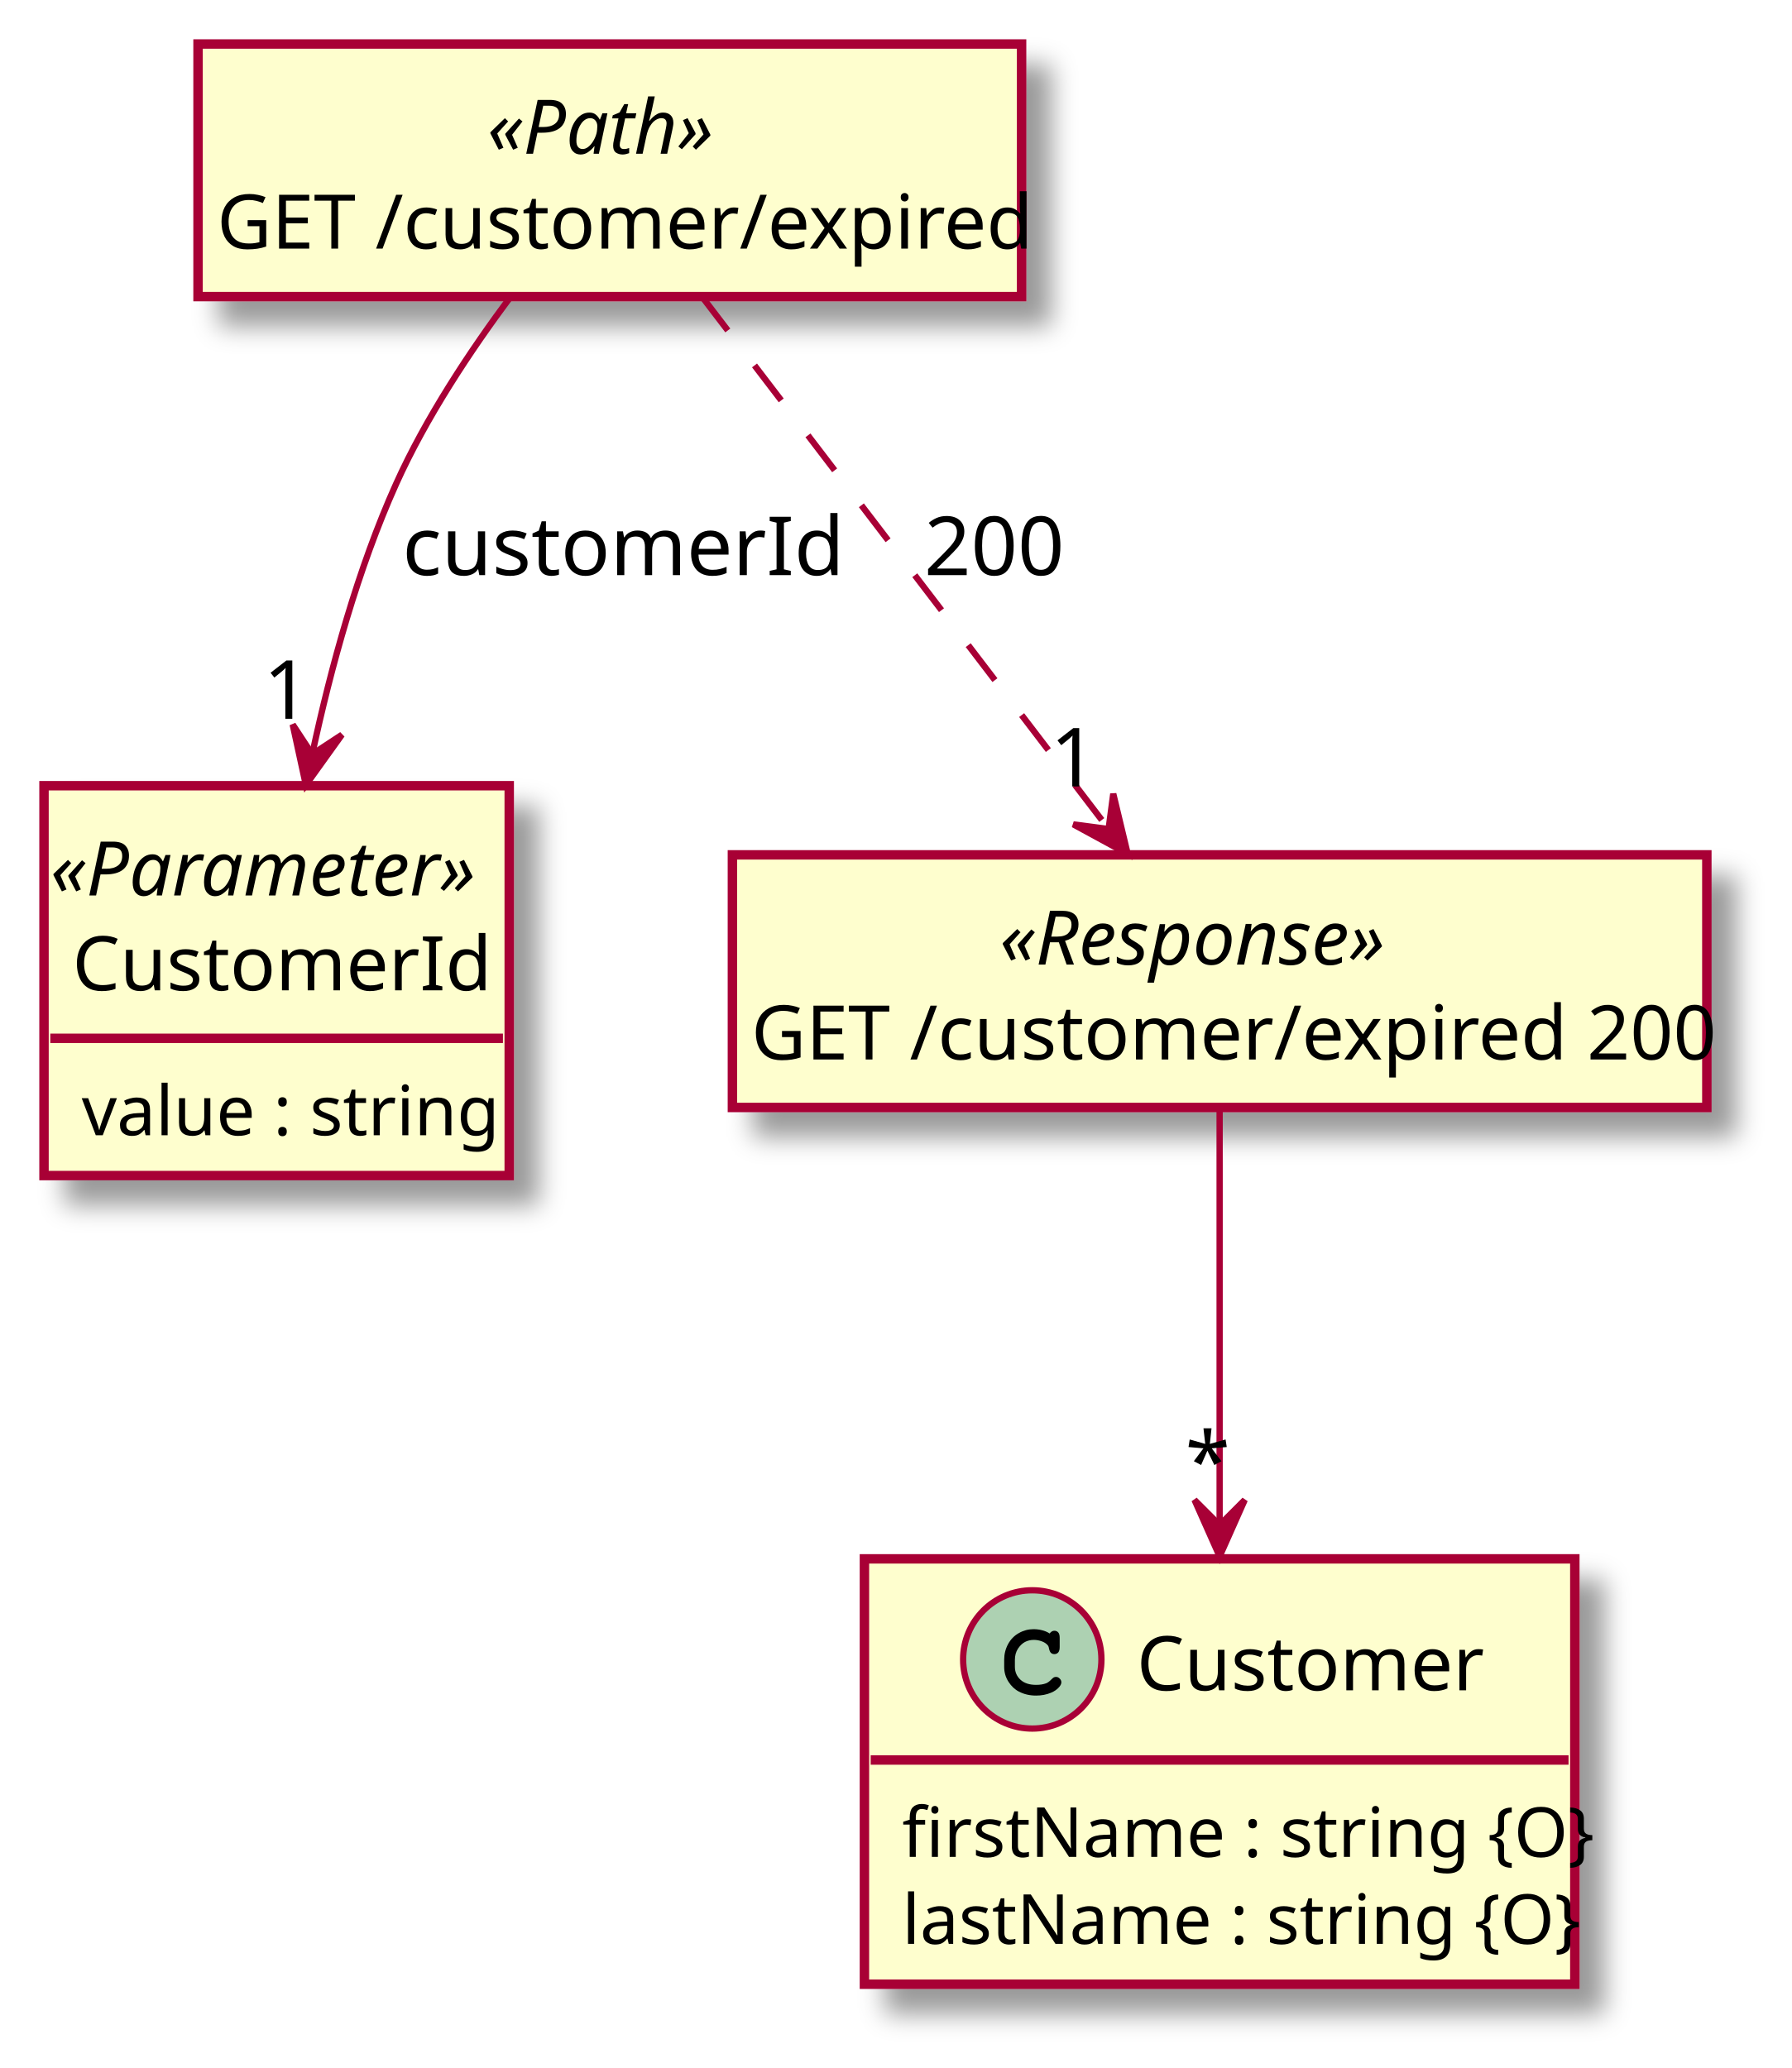
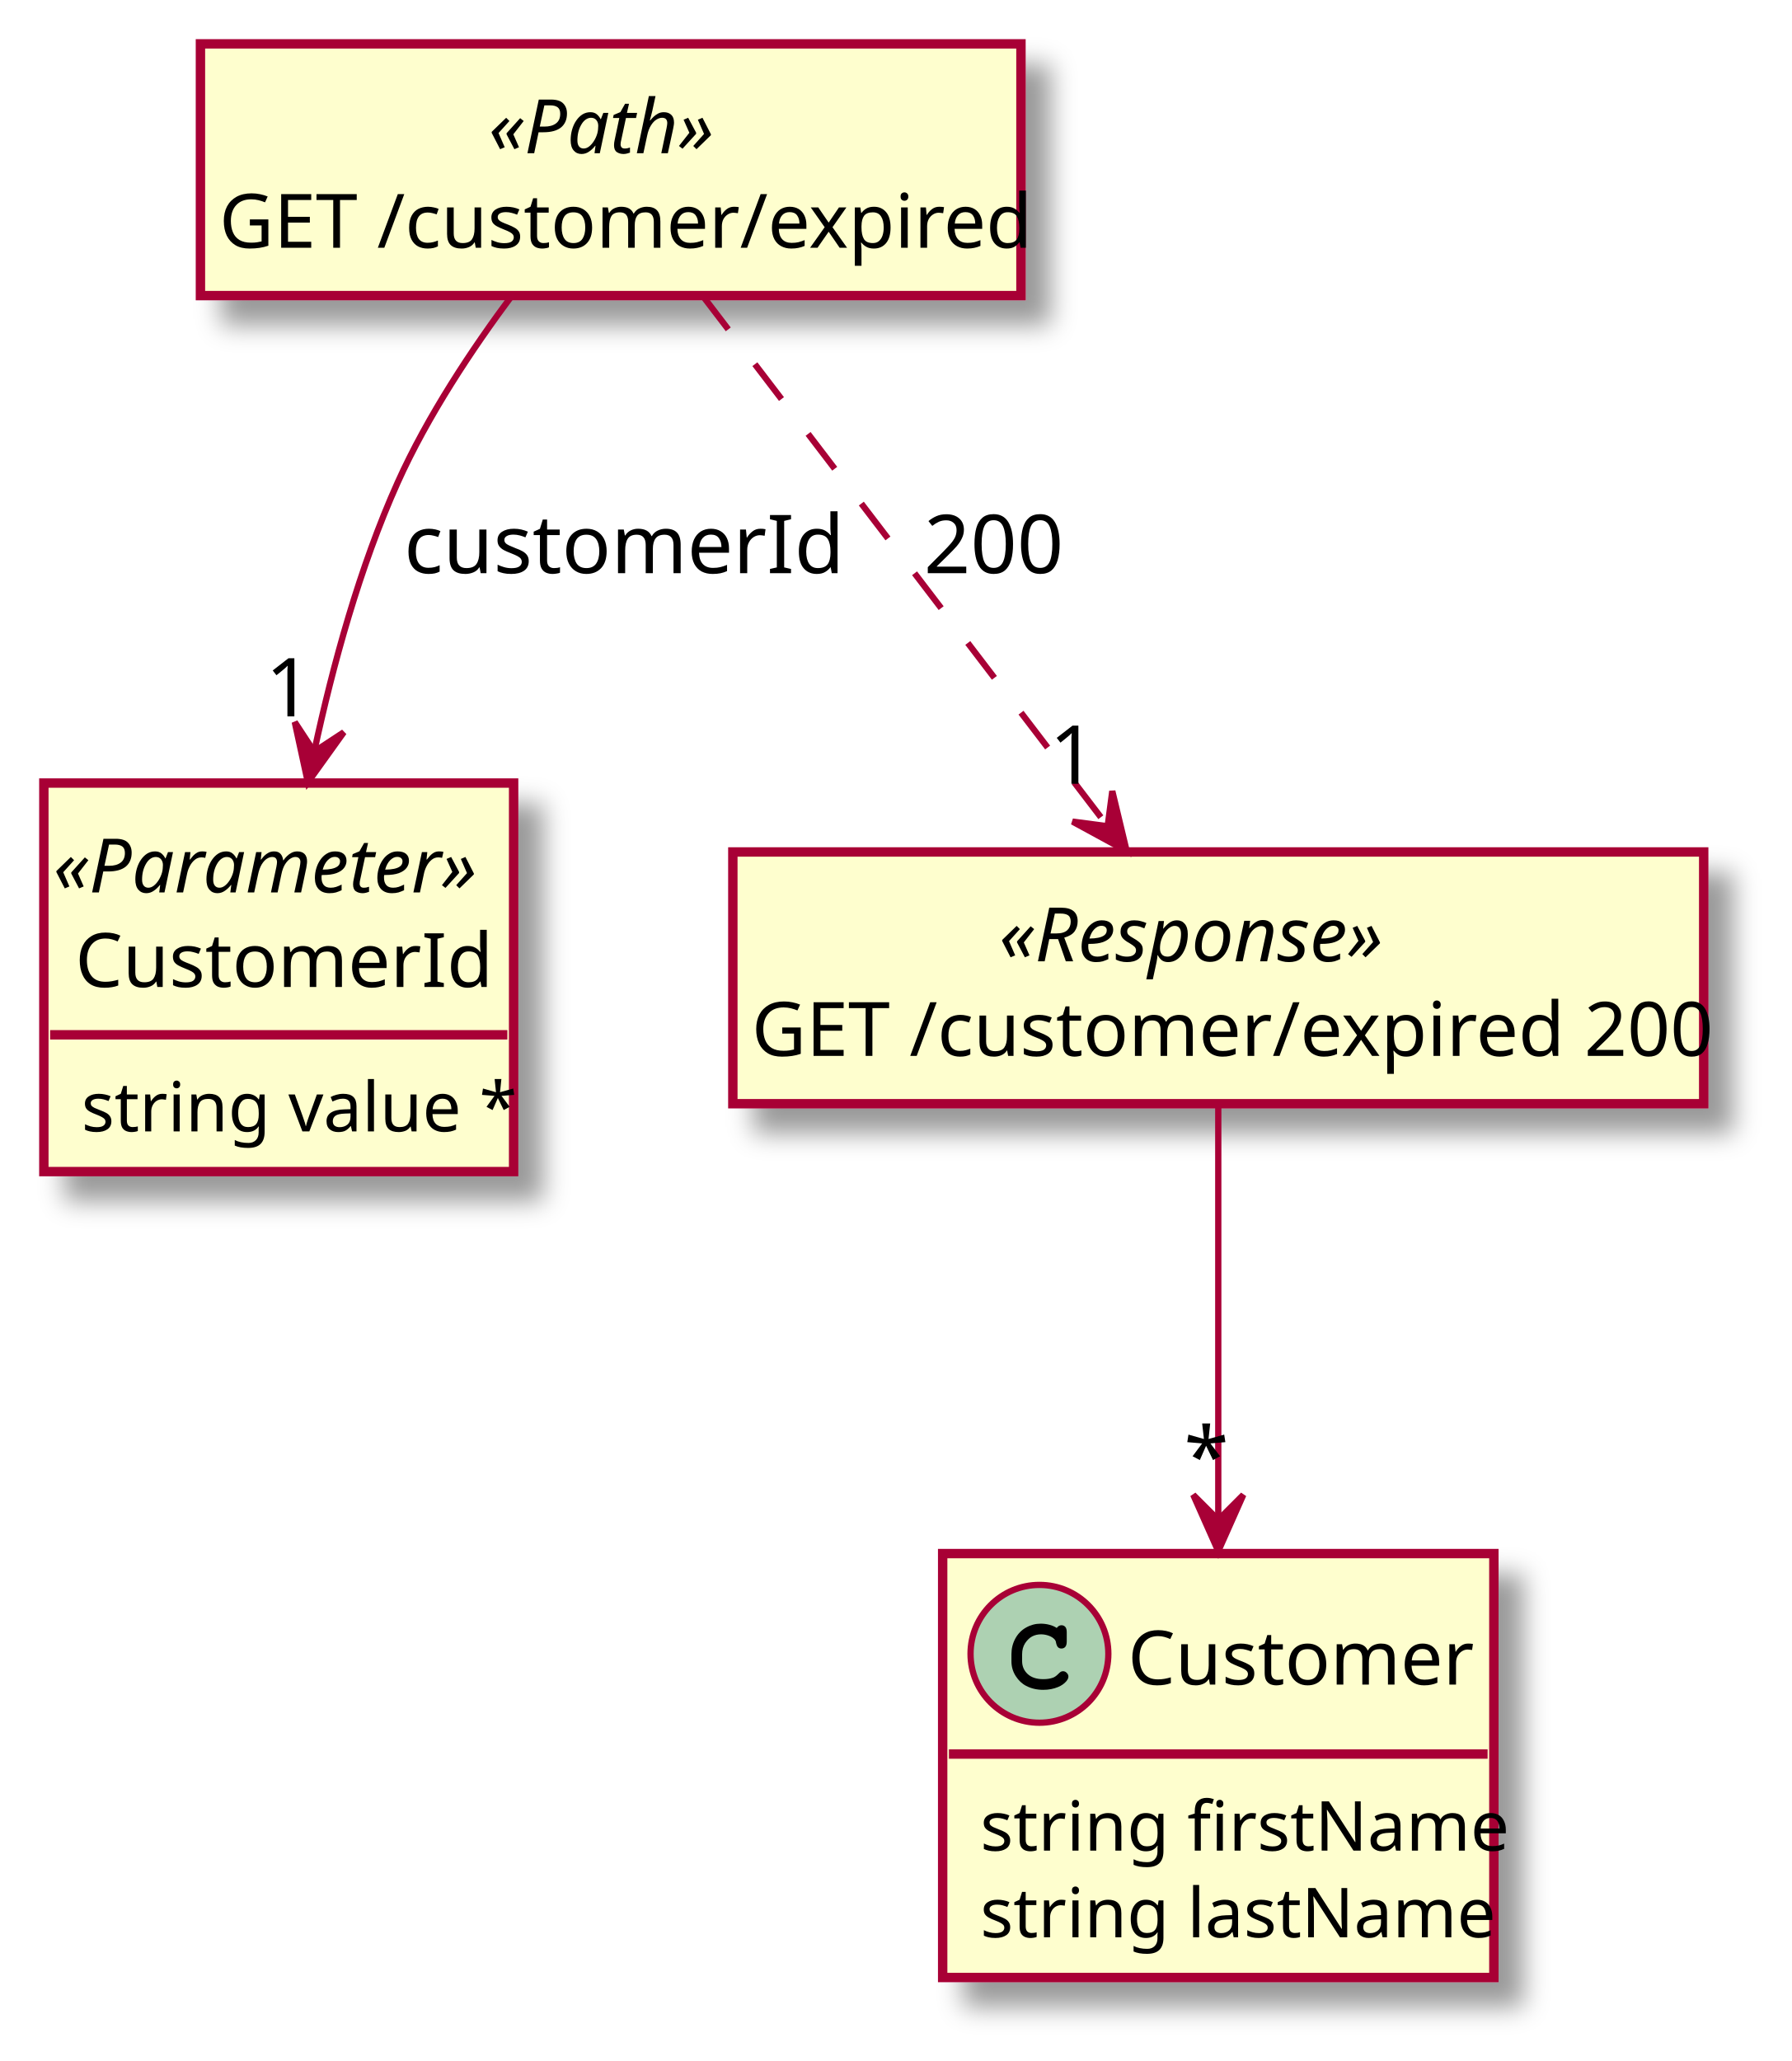
- <svg xmlns="http://www.w3.org/2000/svg" contentScriptType="application/ecmascript" contentStyleType="text/css" height="329px" preserveAspectRatio="none" style="width:285px;height:329px;background:#FFFFFF;" version="1.1" viewBox="0 0 285 329" width="285px" zoomAndPan="magnify">
+ <svg xmlns="http://www.w3.org/2000/svg" contentScriptType="application/ecmascript" contentStyleType="text/css" height="329px" preserveAspectRatio="none" style="width:286px;height:329px;background:#FFFFFF;" version="1.1" viewBox="0 0 286 329" width="286px" zoomAndPan="magnify">
  <defs>
-     <filter height="300%" id="fmquuc6ofo3ui" width="300%" x="-1" y="-1">
+     <filter height="300%" id="fjiut6mwiivig" width="300%" x="-1" y="-1">
      <feGaussianBlur result="blurOut" stdDeviation="2.0" />
      <feColorMatrix in="blurOut" result="blurOut2" type="matrix" values="0 0 0 0 0 0 0 0 0 0 0 0 0 0 0 0 0 0 .4 0" />
      <feOffset dx="4.0" dy="4.0" in="blurOut2" result="blurOut3" />
      <feBlend in="SourceGraphic" in2="blurOut3" mode="normal" />
    </filter>
  </defs>
  <g>
-     <rect codeLine="8" fill="#FEFECE" filter="url(#fmquuc6ofo3ui)" height="67.672" id="Customer" style="stroke:#A80036;stroke-width:1.5;" width="113" x="137.5" y="248" />
-     <ellipse cx="164.2" cy="264" fill="#ADD1B2" rx="11" ry="11" style="stroke:#A80036;stroke-width:1.0;" />
-     <path d="M166.966,259.875 Q167.122,259.656 167.309,259.547 Q167.497,259.438 167.716,259.438 Q168.091,259.438 168.325,259.703 Q168.559,259.953 168.559,260.562 L168.559,262.016 Q168.559,262.625 168.325,262.891 Q168.091,263.156 167.716,263.156 Q167.372,263.156 167.169,262.953 Q166.966,262.766 166.856,262.25 Q166.809,261.891 166.622,261.703 Q166.294,261.328 165.684,261.109 Q165.075,260.891 164.45,260.891 Q163.684,260.891 163.044,261.219 Q162.419,261.547 161.919,262.297 Q161.434,263.047 161.434,264.078 L161.434,265.172 Q161.434,266.406 162.325,267.234 Q163.216,268.047 164.809,268.047 Q165.747,268.047 166.403,267.797 Q166.794,267.641 167.216,267.203 Q167.481,266.938 167.622,266.859 Q167.778,266.781 167.981,266.781 Q168.309,266.781 168.559,267.047 Q168.825,267.297 168.825,267.641 Q168.825,267.984 168.481,268.391 Q167.981,268.969 167.184,269.297 Q166.106,269.75 164.809,269.75 Q163.294,269.75 162.091,269.125 Q161.106,268.625 160.419,267.562 Q159.731,266.484 159.731,265.203 L159.731,264.047 Q159.731,262.719 160.341,261.578 Q160.966,260.422 162.059,259.812 Q163.153,259.188 164.387,259.188 Q165.122,259.188 165.762,259.359 Q166.419,259.516 166.966,259.875 Z " fill="#000000" />
-     <text fill="#000000" font-family="sans-serif" font-size="12" lengthAdjust="spacing" textLength="55" x="180.8" y="268.91">Customer
+     <rect codeLine="8" fill="#FEFECE" filter="url(#fjiut6mwiivig)" height="67.672" id="Customer" style="stroke:#A80036;stroke-width:1.5;" width="88" x="150.5" y="248" />
+     <ellipse cx="165.95" cy="264" fill="#ADD1B2" rx="11" ry="11" style="stroke:#A80036;stroke-width:1.0;" />
+     <path d="M168.716,259.875 Q168.872,259.656 169.059,259.547 Q169.247,259.438 169.466,259.438 Q169.841,259.438 170.075,259.703 Q170.309,259.953 170.309,260.562 L170.309,262.016 Q170.309,262.625 170.075,262.891 Q169.841,263.156 169.466,263.156 Q169.122,263.156 168.919,262.953 Q168.716,262.766 168.606,262.25 Q168.559,261.891 168.372,261.703 Q168.044,261.328 167.434,261.109 Q166.825,260.891 166.2,260.891 Q165.434,260.891 164.794,261.219 Q164.169,261.547 163.669,262.297 Q163.184,263.047 163.184,264.078 L163.184,265.172 Q163.184,266.406 164.075,267.234 Q164.966,268.047 166.559,268.047 Q167.497,268.047 168.153,267.797 Q168.544,267.641 168.966,267.203 Q169.231,266.938 169.372,266.859 Q169.528,266.781 169.731,266.781 Q170.059,266.781 170.309,267.047 Q170.575,267.297 170.575,267.641 Q170.575,267.984 170.231,268.391 Q169.731,268.969 168.934,269.297 Q167.856,269.75 166.559,269.75 Q165.044,269.75 163.841,269.125 Q162.856,268.625 162.169,267.562 Q161.481,266.484 161.481,265.203 L161.481,264.047 Q161.481,262.719 162.091,261.578 Q162.716,260.422 163.809,259.812 Q164.903,259.188 166.137,259.188 Q166.872,259.188 167.512,259.359 Q168.169,259.516 168.716,259.875 Z " fill="#000000" />
+     <text fill="#000000" font-family="sans-serif" font-size="12" lengthAdjust="spacing" textLength="55" x="180.05" y="268.91">Customer
        </text>
-     <line style="stroke:#A80036;stroke-width:1.5;" x1="138.5" x2="249.5" y1="280" y2="280" />
-     <text fill="#000000" font-family="sans-serif" font-size="11" lengthAdjust="spacing" textLength="101" x="143.5" y="295.419">firstName : string {O}
+     <line style="stroke:#A80036;stroke-width:1.5;" x1="151.5" x2="237.5" y1="280" y2="280" />
+     <text fill="#000000" font-family="sans-serif" font-size="11" lengthAdjust="spacing" textLength="76" x="156.5" y="295.419">string firstName
        </text>
-     <text fill="#000000" font-family="sans-serif" font-size="11" lengthAdjust="spacing" textLength="99" x="143.5" y="309.255">lastName : string {O}
+     <text fill="#000000" font-family="sans-serif" font-size="11" lengthAdjust="spacing" textLength="74" x="156.5" y="309.255">string lastName
        </text>
-     <rect codeLine="13" fill="#FEFECE" filter="url(#fmquuc6ofo3ui)" height="62.023" id="CustomerId" style="stroke:#A80036;stroke-width:1.5;" width="74" x="7" y="125" />
-     <text fill="#000000" font-family="sans-serif" font-size="12" font-style="italic" lengthAdjust="spacing" textLength="72" x="8" y="142.457">«Parameter»
+     <rect codeLine="13" fill="#FEFECE" filter="url(#fjiut6mwiivig)" height="62.023" id="CustomerId" style="stroke:#A80036;stroke-width:1.5;" width="75" x="7" y="125" />
+     <text fill="#000000" font-family="sans-serif" font-size="12" font-style="italic" lengthAdjust="spacing" textLength="72" x="8.5" y="142.457">«Parameter»
        </text>
-     <text fill="#000000" font-family="sans-serif" font-size="12" lengthAdjust="spacing" textLength="65" x="11.5" y="157.551">CustomerId
+     <text fill="#000000" font-family="sans-serif" font-size="12" lengthAdjust="spacing" textLength="65" x="12" y="157.551">CustomerId
        </text>
-     <line style="stroke:#A80036;stroke-width:1.5;" x1="8" x2="80" y1="165.188" y2="165.188" />
-     <text fill="#000000" font-family="sans-serif" font-size="11" lengthAdjust="spacing" textLength="62" x="13" y="180.606">value : string
+     <line style="stroke:#A80036;stroke-width:1.5;" x1="8" x2="81" y1="165.188" y2="165.188" />
+     <text fill="#000000" font-family="sans-serif" font-size="11" lengthAdjust="spacing" textLength="63" x="13" y="180.606">string value *
        </text>
-     <rect codeLine="17" fill="#FEFECE" filter="url(#fmquuc6ofo3ui)" height="40.188" id="GET /customer/expired" style="stroke:#A80036;stroke-width:1.5;" width="131" x="31.5" y="7" />
-     <text fill="#000000" font-family="sans-serif" font-size="12" font-style="italic" lengthAdjust="spacing" textLength="39" x="77.5" y="24.457">«Path»
+     <rect codeLine="17" fill="#FEFECE" filter="url(#fjiut6mwiivig)" height="40.188" id="GET /customer/expired" style="stroke:#A80036;stroke-width:1.5;" width="131" x="32" y="7" />
+     <text fill="#000000" font-family="sans-serif" font-size="12" font-style="italic" lengthAdjust="spacing" textLength="39" x="78" y="24.457">«Path»
        </text>
-     <text fill="#000000" font-family="sans-serif" font-size="12" lengthAdjust="spacing" textLength="125" x="34.5" y="39.551">GET /customer/expired
+     <text fill="#000000" font-family="sans-serif" font-size="12" lengthAdjust="spacing" textLength="125" x="35" y="39.551">GET /customer/expired
        </text>
-     <rect codeLine="20" fill="#FEFECE" filter="url(#fmquuc6ofo3ui)" height="40.188" id="GET /customer/expired 200" style="stroke:#A80036;stroke-width:1.5;" width="155" x="116.5" y="136" />
-     <text fill="#000000" font-family="sans-serif" font-size="12" font-style="italic" lengthAdjust="spacing" textLength="70" x="159" y="153.457">«Response»
+     <rect codeLine="20" fill="#FEFECE" filter="url(#fjiut6mwiivig)" height="40.188" id="GET /customer/expired 200" style="stroke:#A80036;stroke-width:1.5;" width="155" x="117" y="136" />
+     <text fill="#000000" font-family="sans-serif" font-size="12" font-style="italic" lengthAdjust="spacing" textLength="70" x="159.5" y="153.457">«Response»
        </text>
-     <text fill="#000000" font-family="sans-serif" font-size="12" lengthAdjust="spacing" textLength="149" x="119.5" y="168.551">GET /customer/expired 200
+     <text fill="#000000" font-family="sans-serif" font-size="12" lengthAdjust="spacing" textLength="149" x="120" y="168.551">GET /customer/expired 200
        </text>
-     <path codeLine="23" d="M81.35,47.03 C74.86,55.72 67.76,66.42 63,77 C56.94,90.47 52.64,106.16 49.68,119.92 " fill="none" id="GET /customer/expired-to-CustomerId" style="stroke:#A80036;stroke-width:1.0;" />
-     <polygon fill="#A80036" points="48.65,124.89,54.391,116.888,49.663,119.994,46.557,115.266,48.65,124.89" style="stroke:#A80036;stroke-width:1.0;" />
-     <text fill="#000000" font-family="sans-serif" font-size="13" lengthAdjust="spacing" textLength="64" x="64" y="91.495">customerId
+     <path codeLine="23" d="M81.85,47.03 C75.36,55.72 68.26,66.42 63.5,77 C57.44,90.47 53.14,106.16 50.18,119.92 " fill="none" id="GET /customer/expired-to-CustomerId" style="stroke:#A80036;stroke-width:1.0;" />
+     <polygon fill="#A80036" points="49.15,124.89,54.891,116.888,50.163,119.994,47.057,115.266,49.15,124.89" style="stroke:#A80036;stroke-width:1.0;" />
+     <text fill="#000000" font-family="sans-serif" font-size="13" lengthAdjust="spacing" textLength="64" x="64.5" y="91.495">customerId
        </text>
-     <text fill="#000000" font-family="sans-serif" font-size="13" lengthAdjust="spacing" textLength="7" x="41.887" y="114.353">1
+     <text fill="#000000" font-family="sans-serif" font-size="13" lengthAdjust="spacing" textLength="7" x="42.387" y="114.353">1
        </text>
-     <path codeLine="25" d="M194,176.1 C194,193.71 194,220.38 194,242.42 " fill="none" id="GET /customer/expired 200-to-Customer" style="stroke:#A80036;stroke-width:1.0;" />
-     <polygon fill="#A80036" points="194,247.62,198,238.62,194,242.62,190,238.62,194,247.62" style="stroke:#A80036;stroke-width:1.0;" />
-     <text fill="#000000" font-family="sans-serif" font-size="13" lengthAdjust="spacing" textLength="5" x="188.523" y="237.101">*
+     <path codeLine="25" d="M194.5,176.1 C194.5,193.71 194.5,220.38 194.5,242.42 " fill="none" id="GET /customer/expired 200-to-Customer" style="stroke:#A80036;stroke-width:1.0;" />
+     <polygon fill="#A80036" points="194.5,247.62,198.5,238.62,194.5,242.62,190.5,238.62,194.5,247.62" style="stroke:#A80036;stroke-width:1.0;" />
+     <text fill="#000000" font-family="sans-serif" font-size="13" lengthAdjust="spacing" textLength="5" x="189.023" y="237.101">*
        </text>
-     <path codeLine="27" d="M111.52,47.01 C128.81,69.65 157.67,107.43 176.26,131.77 " fill="none" id="GET /customer/expired-to-GET /customer/expired 200" style="stroke:#A80036;stroke-width:1.0;stroke-dasharray:7.0,7.0;" />
-     <polygon fill="#A80036" points="179.38,135.86,177.081,126.283,176.339,131.891,170.731,131.149,179.38,135.86" style="stroke:#A80036;stroke-width:1.0;" />
-     <text fill="#000000" font-family="sans-serif" font-size="13" lengthAdjust="spacing" textLength="21" x="147" y="91.495">200
+     <path codeLine="27" d="M112.02,47.01 C129.31,69.65 158.17,107.43 176.76,131.77 " fill="none" id="GET /customer/expired-to-GET /customer/expired 200" style="stroke:#A80036;stroke-width:1.0;stroke-dasharray:7.0,7.0;" />
+     <polygon fill="#A80036" points="179.88,135.86,177.581,126.283,176.839,131.891,171.231,131.149,179.88,135.86" style="stroke:#A80036;stroke-width:1.0;" />
+     <text fill="#000000" font-family="sans-serif" font-size="13" lengthAdjust="spacing" textLength="21" x="147.5" y="91.495">200
        </text>
-     <text fill="#000000" font-family="sans-serif" font-size="13" lengthAdjust="spacing" textLength="7" x="167.057" y="125.113">1
+     <text fill="#000000" font-family="sans-serif" font-size="13" lengthAdjust="spacing" textLength="7" x="167.557" y="125.113">1
        </text>
  </g>
</svg>
